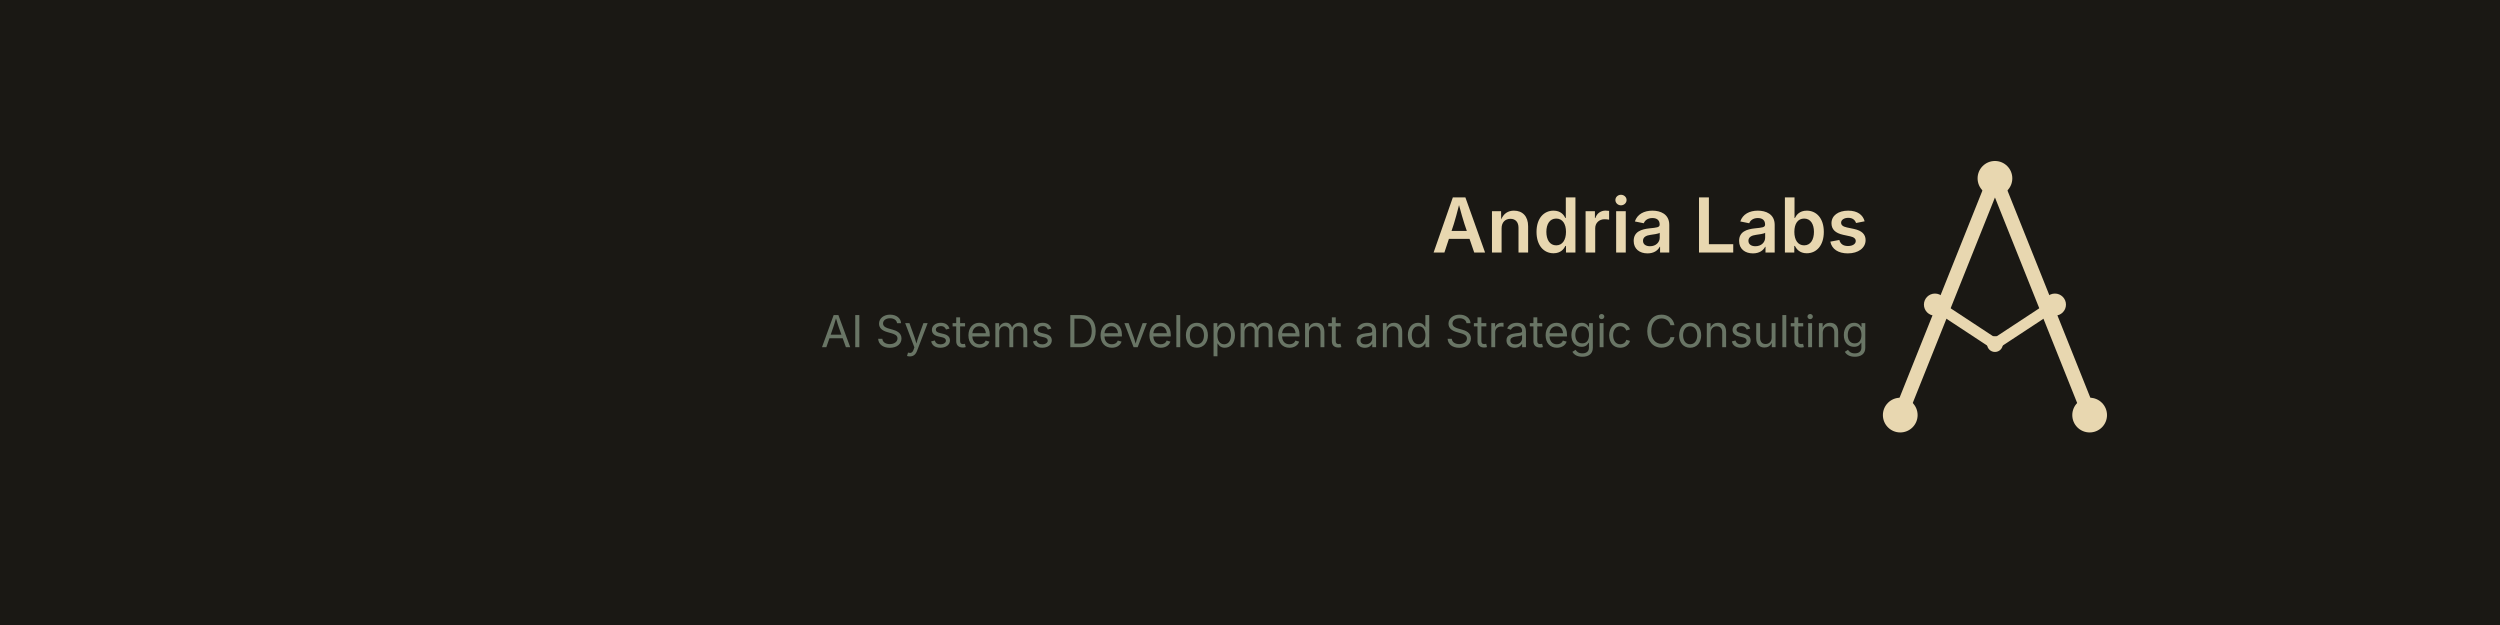
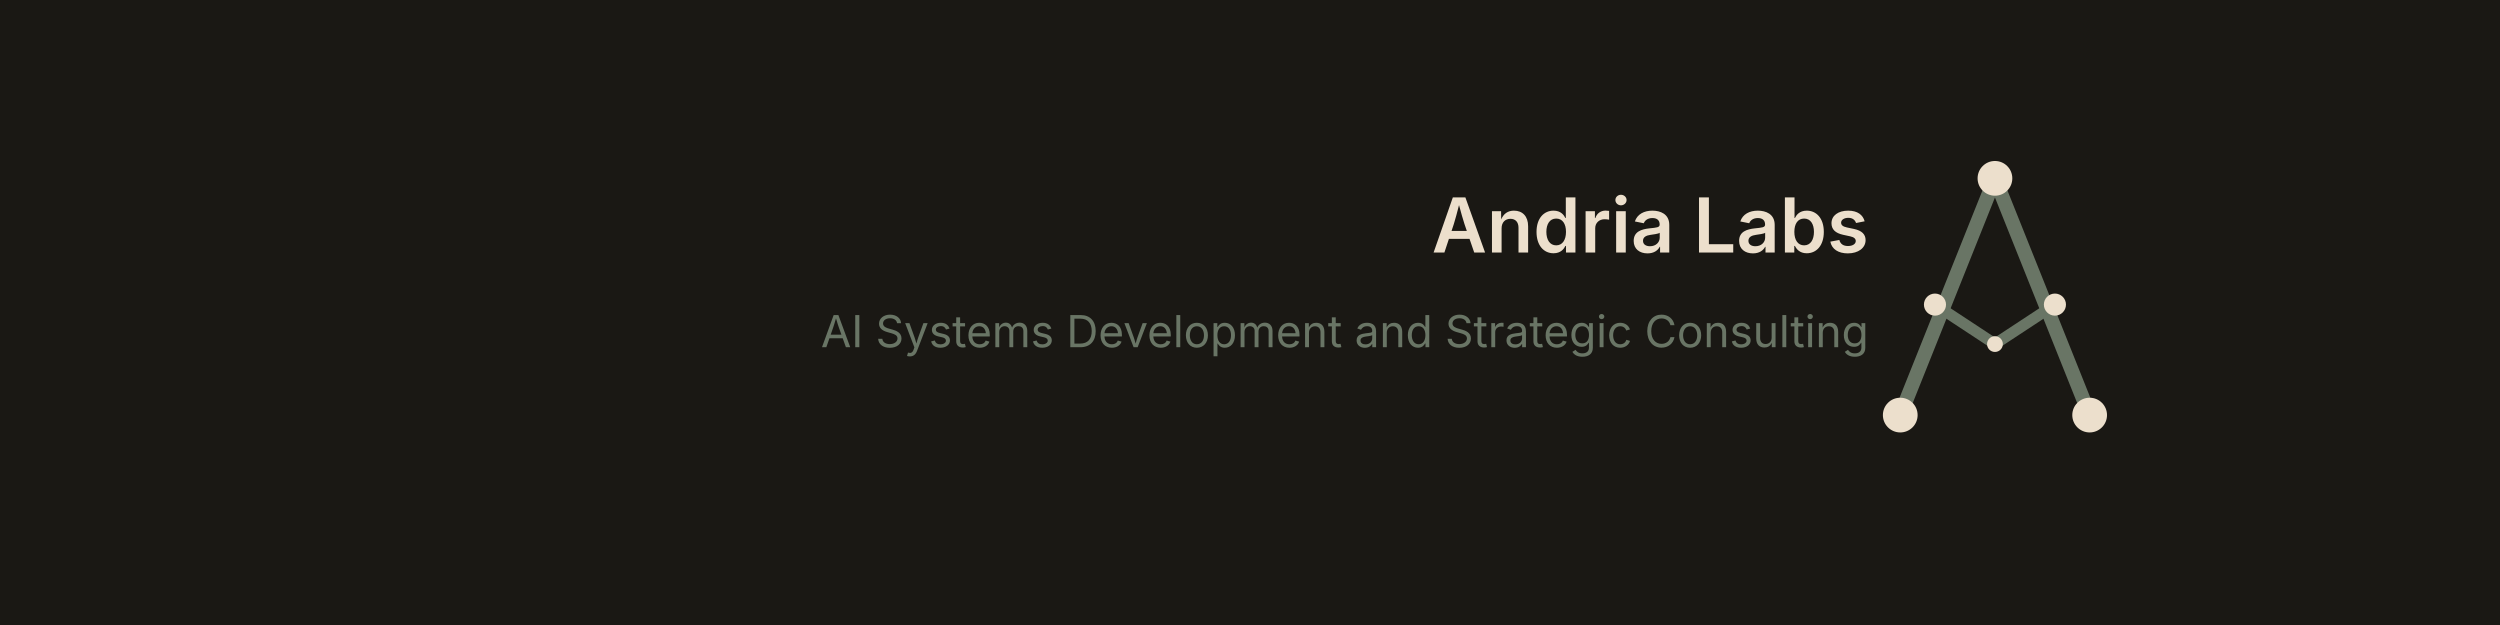
<svg xmlns="http://www.w3.org/2000/svg" width="1584" height="396" viewBox="0 0 1584 396">
  <rect width="1584" height="396" fill="#1A1814" />
  <g transform="translate(1184, 98)">
-     <g stroke="#E8D7B0" stroke-linecap="round" stroke-width="9" fill="none">
+     <g stroke="#697565" stroke-linecap="round" stroke-width="9" fill="none">
      <path d="M80 15 20 165M80 15l60 150" />
    </g>
-     <g stroke="#E8D7B0" stroke-linecap="round" stroke-width="7" fill="none">
+     <g stroke="#697565" stroke-linecap="round" stroke-width="7" fill="none">
      <path d="m80 120-38-25M80 120l38-25" />
    </g>
-     <g fill="#E8D7B0">
+     <g fill="#ecdfcc">
      <circle cx="80" cy="15" r="11" />
      <circle cx="20" cy="165" r="11" />
      <circle cx="140" cy="165" r="11" />
      <circle cx="42" cy="95" r="7" />
      <circle cx="118" cy="95" r="7" />
      <circle cx="80" cy="120" r="5" />
    </g>
  </g>
-   <text x="1184" y="160" font-family="system-ui, -apple-system, sans-serif" font-size="48" font-weight="600" fill="#E8D7B0" text-anchor="end">Andria Labs</text>
+   <text x="1184" y="160" font-family="system-ui, -apple-system, sans-serif" font-size="48" font-weight="600" fill="#ecdfcc" text-anchor="end">Andria Labs</text>
  <text x="1184" y="220" font-family="system-ui, -apple-system, sans-serif" font-size="28" fill="#697565" text-anchor="end">AI Systems Development and Strategic Consulting</text>
</svg>
